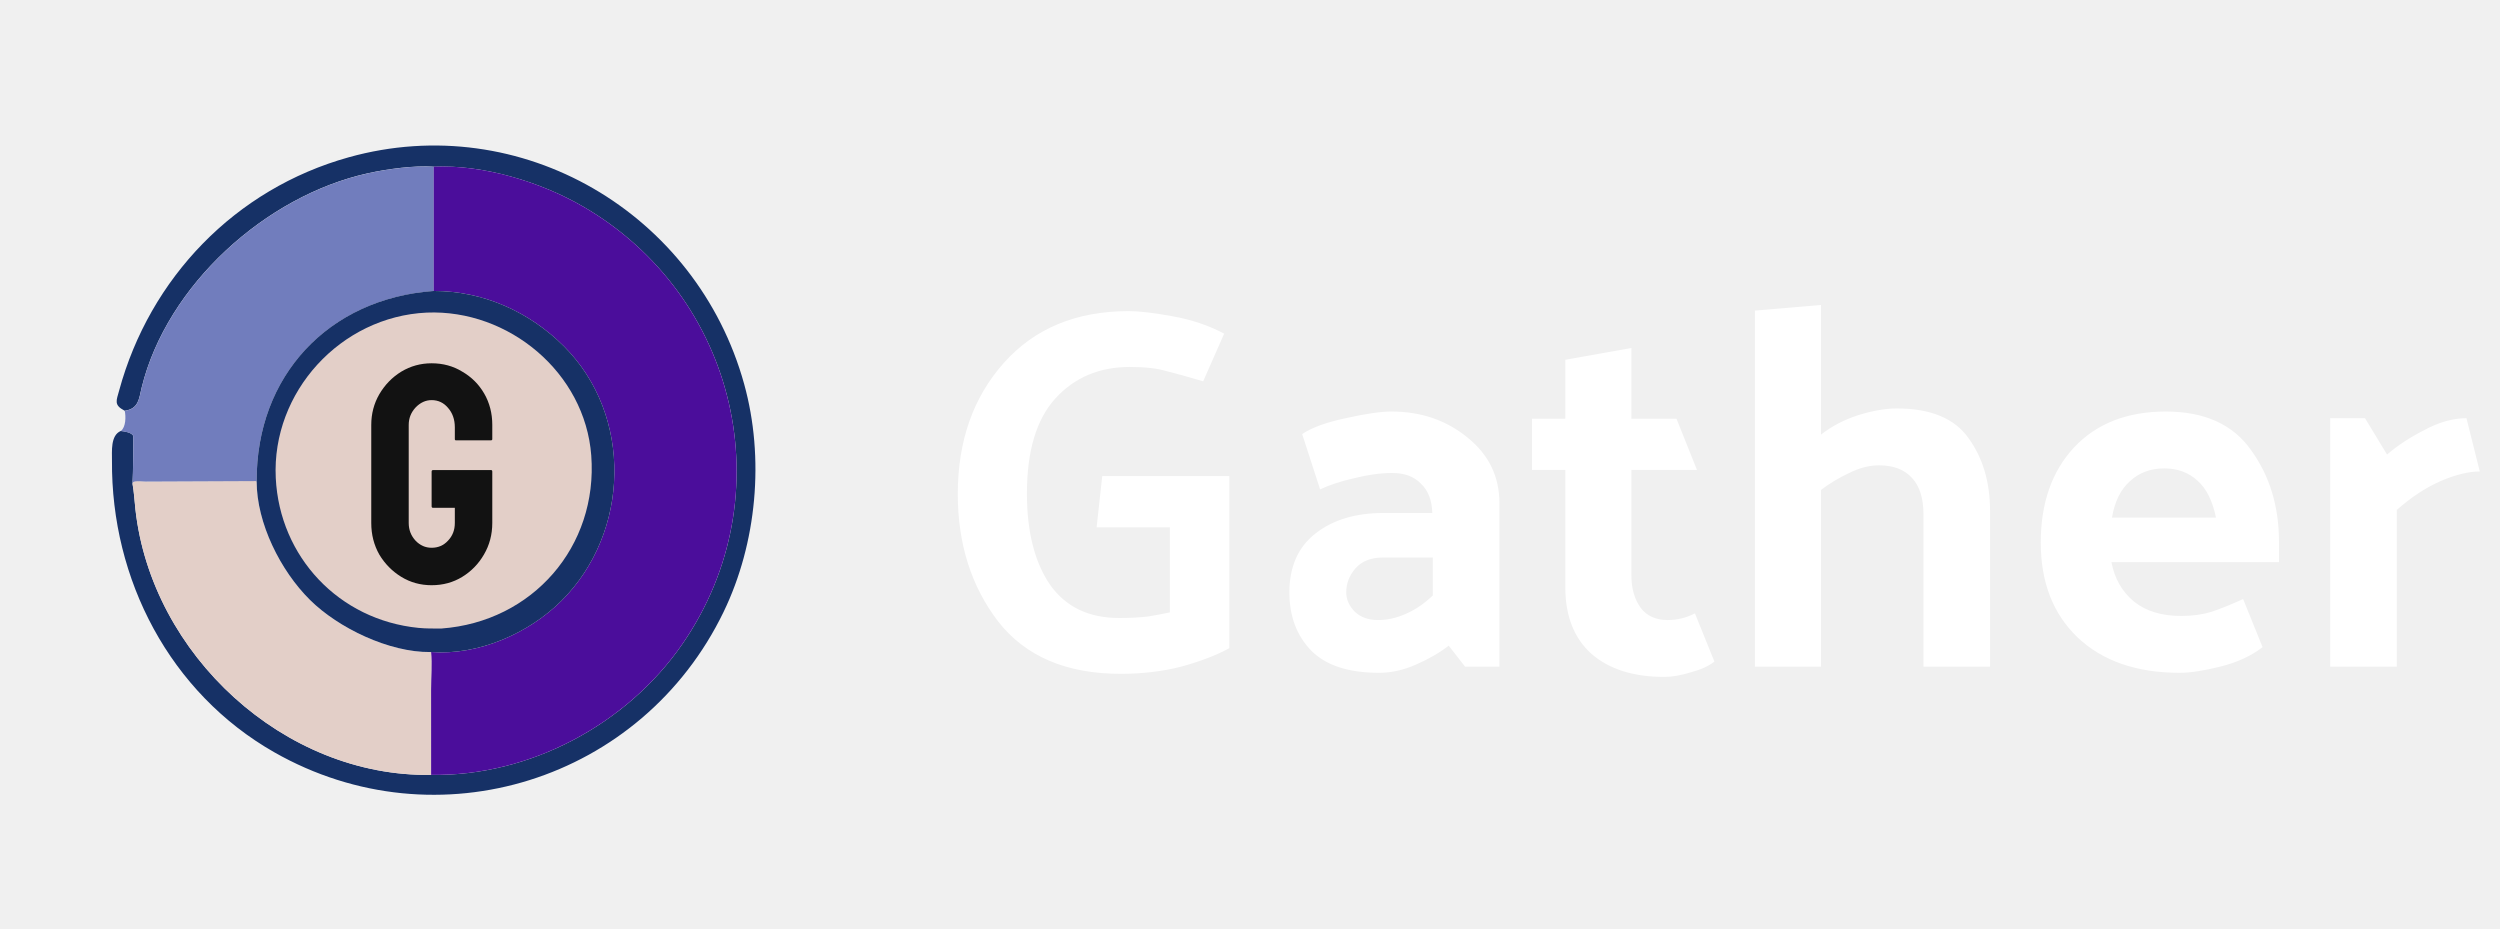
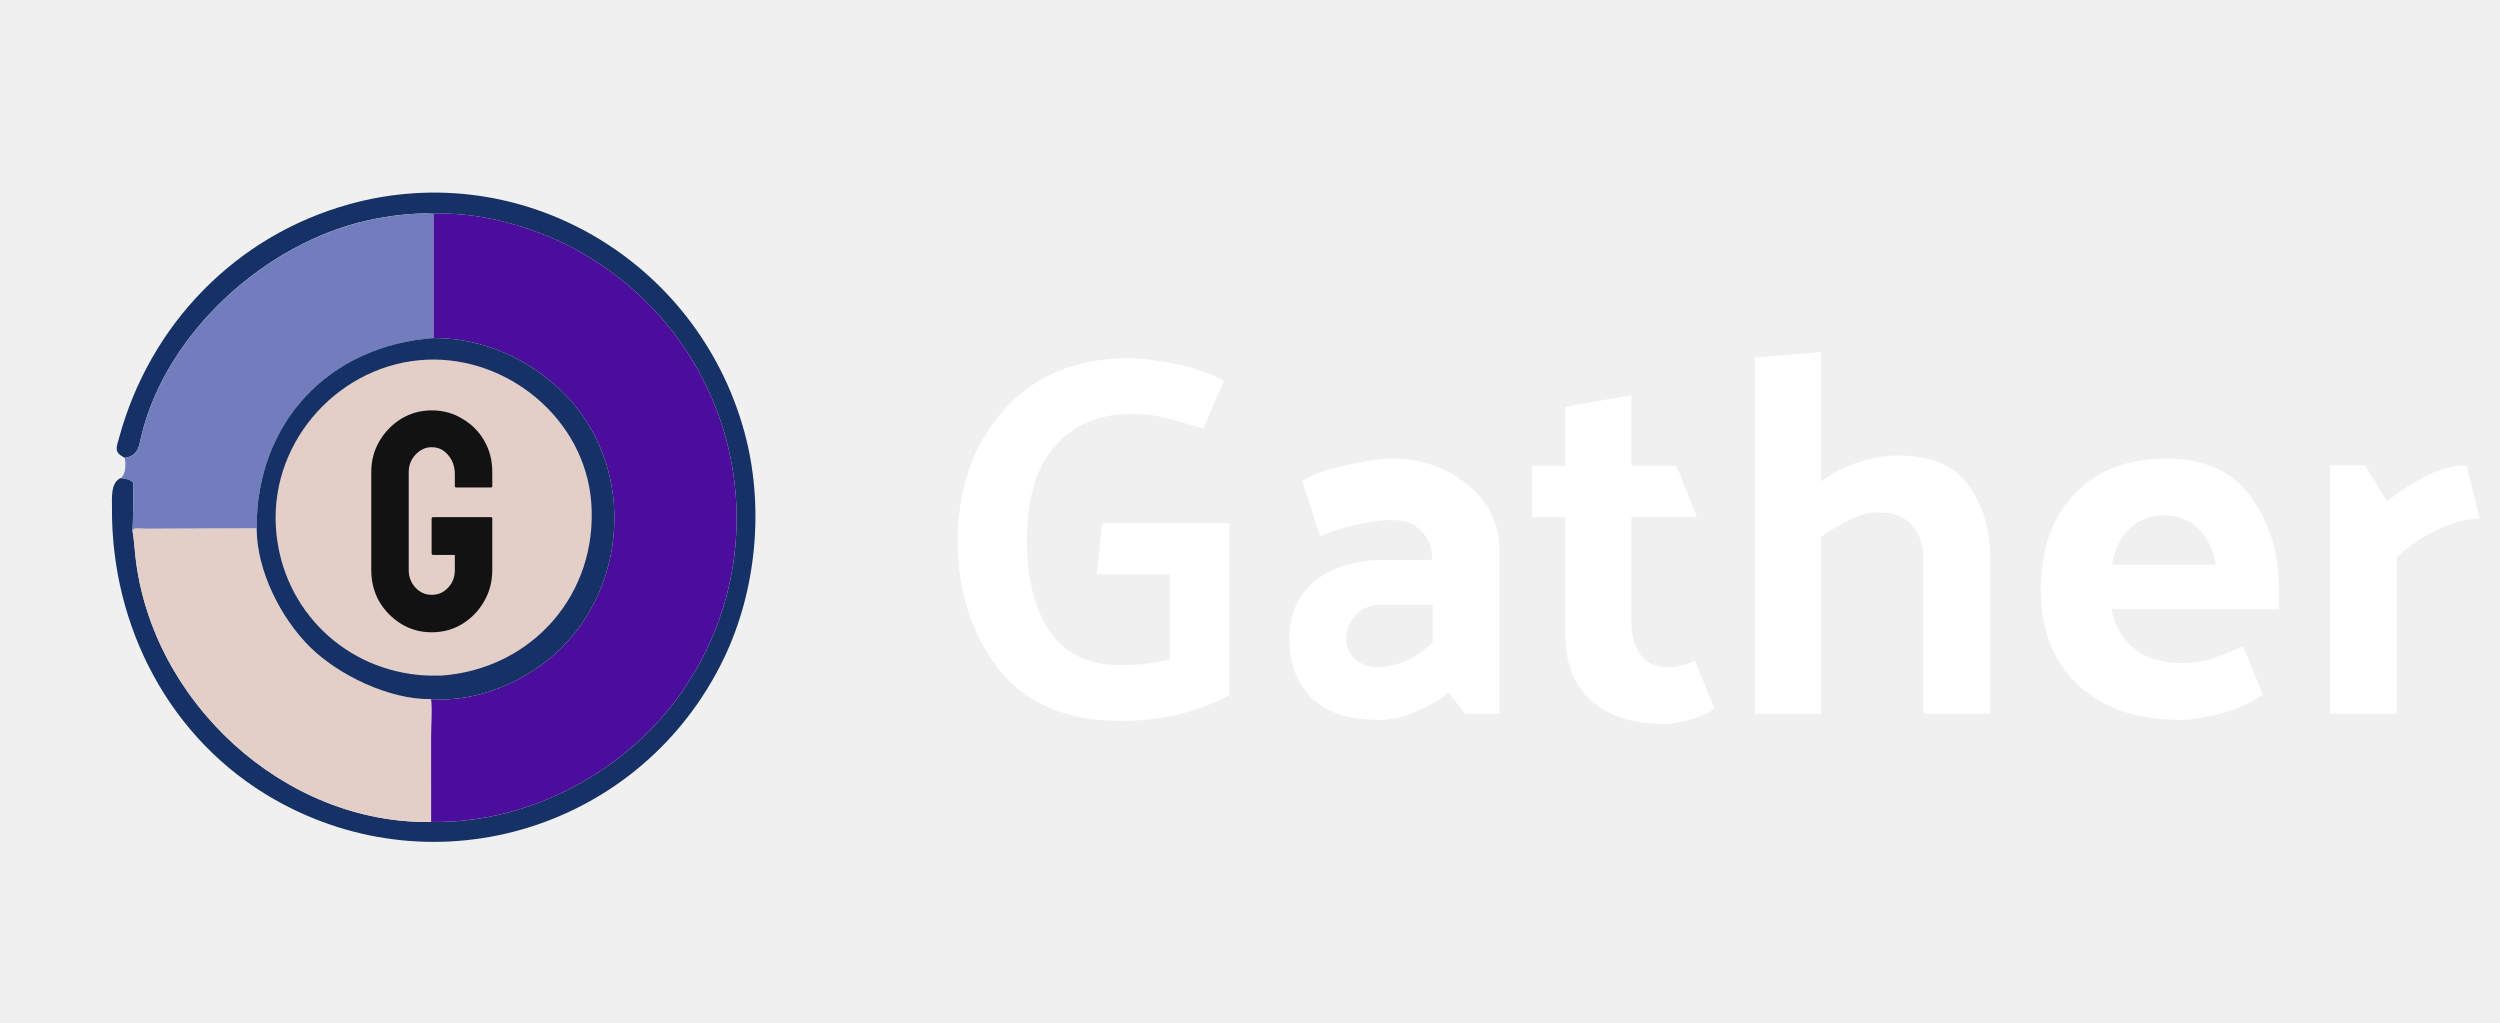
- <svg xmlns="http://www.w3.org/2000/svg" width="105" height="39" viewBox="0 0 105 39" fill="none">
+ <svg xmlns="http://www.w3.org/2000/svg" width="88" height="36" viewBox="0 0 105 39" fill="none">
  <path d="M46.294 19.996H51.631V27.225C51.071 27.527 50.397 27.785 49.608 28C48.819 28.201 47.973 28.301 47.069 28.301C44.788 28.301 43.074 27.57 41.926 26.107C40.793 24.629 40.227 22.843 40.227 20.749C40.227 18.525 40.872 16.689 42.163 15.24C43.454 13.791 45.204 13.067 47.413 13.067C47.844 13.067 48.453 13.139 49.242 13.282C50.045 13.426 50.77 13.669 51.415 14.014L50.533 16.015C49.902 15.828 49.386 15.685 48.984 15.585C48.597 15.47 48.087 15.412 47.456 15.412C46.165 15.412 45.118 15.857 44.315 16.747C43.526 17.622 43.131 18.948 43.131 20.727C43.131 22.334 43.454 23.61 44.1 24.557C44.759 25.49 45.728 25.956 47.004 25.956C47.478 25.956 47.887 25.934 48.231 25.891C48.575 25.834 48.876 25.777 49.135 25.719V22.147H46.058L46.294 19.996ZM56.542 24.88C56.542 25.181 56.664 25.454 56.908 25.698C57.152 25.927 57.474 26.042 57.876 26.042C58.263 26.042 58.651 25.956 59.038 25.784C59.44 25.612 59.82 25.353 60.178 25.009V23.417H58.07C57.582 23.417 57.202 23.567 56.929 23.869C56.671 24.17 56.542 24.507 56.542 24.88ZM57.919 28.258C56.642 28.258 55.696 27.95 55.079 27.333C54.462 26.702 54.154 25.884 54.154 24.88C54.154 23.804 54.519 22.979 55.251 22.405C55.983 21.832 56.936 21.545 58.113 21.545H60.157C60.142 21.014 59.985 20.605 59.683 20.318C59.397 20.017 58.995 19.866 58.478 19.866C57.991 19.866 57.46 19.938 56.886 20.082C56.312 20.211 55.832 20.369 55.445 20.555L54.691 18.231C55.093 17.959 55.703 17.736 56.52 17.564C57.352 17.378 57.991 17.284 58.435 17.284C59.683 17.284 60.752 17.65 61.642 18.382C62.531 19.099 62.976 20.017 62.976 21.136V28H61.534L60.845 27.118C60.458 27.419 59.999 27.684 59.468 27.914C58.952 28.143 58.435 28.258 57.919 28.258ZM72.005 27.785C71.775 27.971 71.445 28.122 71.015 28.237C70.599 28.366 70.226 28.43 69.896 28.43C68.605 28.43 67.587 28.108 66.841 27.462C66.109 26.802 65.743 25.87 65.743 24.665V19.737H64.345V17.586H65.743V15.111L68.519 14.616V17.586H70.412L71.273 19.737H68.519V24.17C68.519 24.715 68.648 25.167 68.906 25.526C69.165 25.87 69.545 26.042 70.047 26.042C70.233 26.042 70.42 26.02 70.606 25.977C70.793 25.934 70.986 25.863 71.187 25.762L72.005 27.785ZM76.482 18.253C76.941 17.894 77.465 17.622 78.053 17.435C78.655 17.249 79.193 17.155 79.666 17.155C81.087 17.155 82.091 17.571 82.679 18.403C83.281 19.235 83.582 20.254 83.582 21.459V28H80.785V21.588C80.785 20.928 80.627 20.426 80.312 20.082C79.996 19.723 79.53 19.544 78.913 19.544C78.512 19.544 78.096 19.651 77.665 19.866C77.235 20.067 76.841 20.304 76.482 20.577V28H73.706V13.046L76.482 12.809V18.253ZM91.543 28.258C89.736 28.258 88.308 27.763 87.261 26.773C86.228 25.784 85.712 24.457 85.712 22.793C85.712 21.129 86.178 19.795 87.111 18.791C88.057 17.787 89.341 17.284 90.962 17.284C92.597 17.284 93.795 17.829 94.555 18.92C95.33 19.996 95.717 21.272 95.717 22.75V23.61H88.681C88.81 24.299 89.126 24.851 89.628 25.267C90.13 25.669 90.79 25.87 91.608 25.87C92.081 25.87 92.504 25.812 92.877 25.698C93.264 25.569 93.709 25.389 94.211 25.16L95.029 27.182C94.541 27.555 93.946 27.828 93.243 28C92.554 28.172 91.988 28.258 91.543 28.258ZM93.071 21.738C92.927 21.036 92.669 20.519 92.296 20.189C91.923 19.845 91.457 19.673 90.898 19.673C90.324 19.673 89.843 19.852 89.456 20.211C89.069 20.555 88.818 21.064 88.703 21.738H93.071ZM103.591 17.564L104.151 19.802C103.677 19.802 103.125 19.938 102.494 20.211C101.877 20.483 101.267 20.885 100.665 21.416V28H97.868V17.564H99.331L100.256 19.092C100.686 18.719 101.21 18.375 101.827 18.059C102.443 17.729 103.032 17.564 103.591 17.564Z" fill="white" />
  <path d="M5.239 17.252L5.22 17.242C4.775 17.007 4.888 16.828 5.004 16.402C6.291 11.672 9.88 7.934 14.65 6.605C21.878 4.591 29.262 8.934 31.255 16.131C32.115 19.238 31.79 22.808 30.39 25.702C26.967 32.777 18.369 35.495 11.521 31.596C7.131 29.097 4.665 24.332 4.703 19.347C4.706 18.961 4.635 18.284 5.074 18.1C5.224 18.121 5.508 18.153 5.593 18.297C5.608 18.322 5.591 19.937 5.566 20.318C5.63 20.671 5.647 21.032 5.687 21.388C6.359 27.488 11.93 32.646 18.107 32.545C22.229 32.614 26.33 30.433 28.665 27.043C32.96 20.808 30.951 12.416 24.486 8.672C22.701 7.638 20.289 6.908 18.216 7.001C17.387 6.944 16.265 7.097 15.444 7.279C11.163 8.228 7.012 11.965 5.951 16.272C5.837 16.736 5.833 17.166 5.239 17.252Z" fill="#163166" />
  <path d="M5.566 20.317L5.59 20.245C5.718 20.176 5.977 20.222 6.122 20.222L10.725 20.201C10.754 20.201 10.756 20.207 10.779 20.223C10.782 21.968 11.775 23.965 13.02 25.198C14.211 26.377 16.346 27.405 18.077 27.386L18.108 27.385C18.16 27.889 18.107 28.447 18.107 28.961L18.108 32.544C11.93 32.646 6.359 27.488 5.687 21.387C5.648 21.031 5.63 20.67 5.566 20.317Z" fill="#E3CFC8" />
  <path d="M5.239 17.255C5.833 17.17 5.838 16.74 5.952 16.276C7.013 11.969 11.164 8.231 15.445 7.282C16.266 7.1 17.387 6.947 18.217 7.004V12.225C13.794 12.542 10.755 15.797 10.78 20.227C10.756 20.212 10.754 20.205 10.725 20.206L6.122 20.226C5.978 20.226 5.718 20.18 5.591 20.249L5.567 20.322C5.592 19.941 5.608 18.325 5.594 18.301C5.509 18.157 5.225 18.125 5.075 18.104C5.289 17.934 5.291 17.498 5.239 17.255Z" fill="#717DBD" />
  <path d="M18.216 7C20.289 6.908 22.701 7.638 24.486 8.672C30.951 12.416 32.96 20.808 28.665 27.043C26.33 30.432 22.229 32.614 18.107 32.544L18.106 28.961C18.106 28.447 18.16 27.889 18.107 27.385C20.08 27.536 22.199 26.61 23.581 25.233C26.463 22.361 26.591 17.448 23.683 14.544C22.226 13.089 20.285 12.22 18.216 12.221V7Z" fill="#4B0D9B" />
  <path d="M18.217 12.221C20.285 12.22 22.226 13.089 23.684 14.544C26.592 17.448 26.463 22.361 23.582 25.233C22.2 26.61 20.08 27.536 18.108 27.385L18.077 27.386C16.346 27.405 14.211 26.377 13.021 25.198C11.775 23.965 10.782 21.968 10.78 20.223C10.754 15.793 13.794 12.538 18.217 12.221Z" fill="#163166" />
  <path d="M17.925 13.129C21.362 12.986 24.572 15.649 24.833 19.13C25.12 22.957 22.367 26.114 18.541 26.398C18.219 26.399 17.897 26.403 17.576 26.371C14.231 26.039 11.744 23.386 11.582 20.075C11.405 16.469 14.305 13.296 17.925 13.129Z" fill="#E3CFC8" />
  <path d="M18.128 24.579C17.66 24.579 17.235 24.462 16.854 24.228C16.473 23.994 16.165 23.682 15.931 23.292C15.706 22.894 15.593 22.452 15.593 21.966V17.845C15.593 17.377 15.706 16.948 15.931 16.558C16.165 16.16 16.473 15.843 16.854 15.609C17.244 15.375 17.669 15.258 18.128 15.258C18.605 15.258 19.034 15.375 19.415 15.609C19.805 15.835 20.113 16.142 20.338 16.532C20.563 16.922 20.676 17.36 20.676 17.845V18.443C20.676 18.478 20.654 18.495 20.611 18.495H19.155C19.12 18.495 19.103 18.478 19.103 18.443V17.949C19.103 17.62 19.008 17.347 18.817 17.13C18.635 16.914 18.405 16.805 18.128 16.805C17.877 16.805 17.651 16.909 17.452 17.117C17.261 17.325 17.166 17.568 17.166 17.845V21.966C17.166 22.252 17.261 22.499 17.452 22.707C17.642 22.907 17.868 23.006 18.128 23.006C18.405 23.006 18.635 22.907 18.817 22.707C19.008 22.508 19.103 22.261 19.103 21.966V21.329H18.193C18.149 21.329 18.128 21.308 18.128 21.264V19.808C18.128 19.765 18.149 19.743 18.193 19.743H20.624C20.659 19.743 20.676 19.765 20.676 19.808V21.966C20.676 22.452 20.559 22.894 20.325 23.292C20.099 23.682 19.796 23.994 19.415 24.228C19.034 24.462 18.605 24.579 18.128 24.579Z" fill="#121212" />
</svg>
